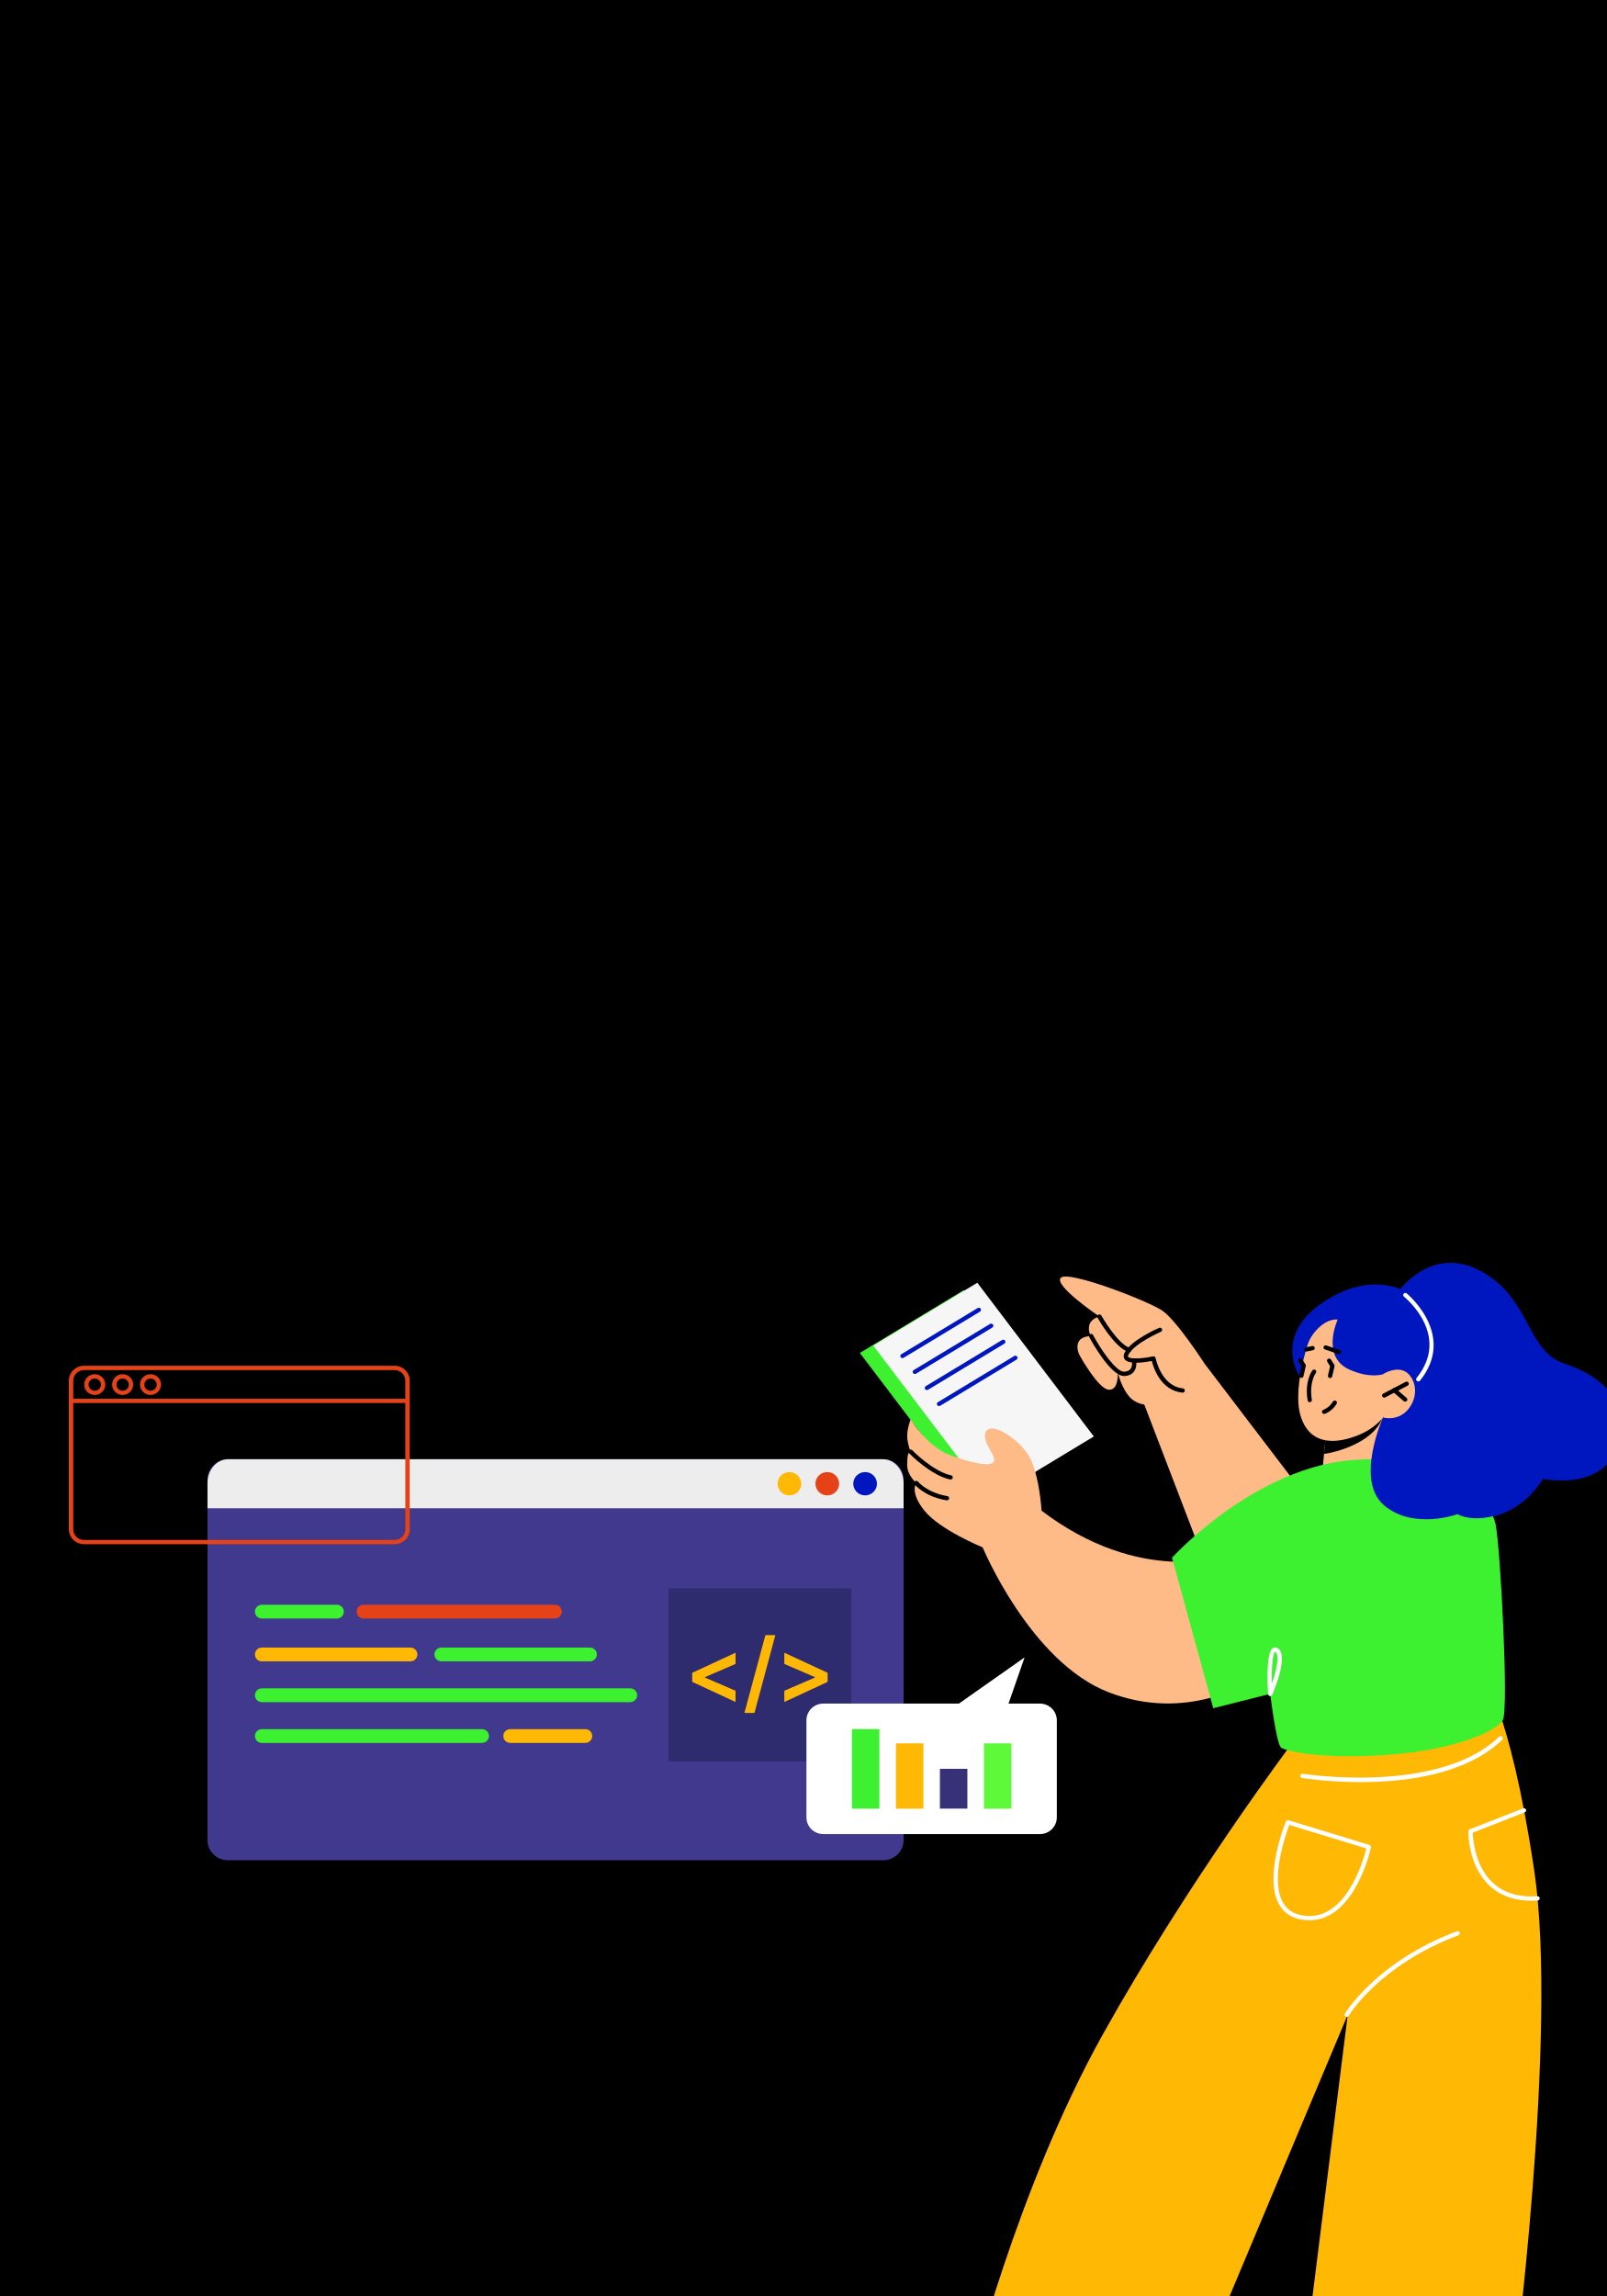
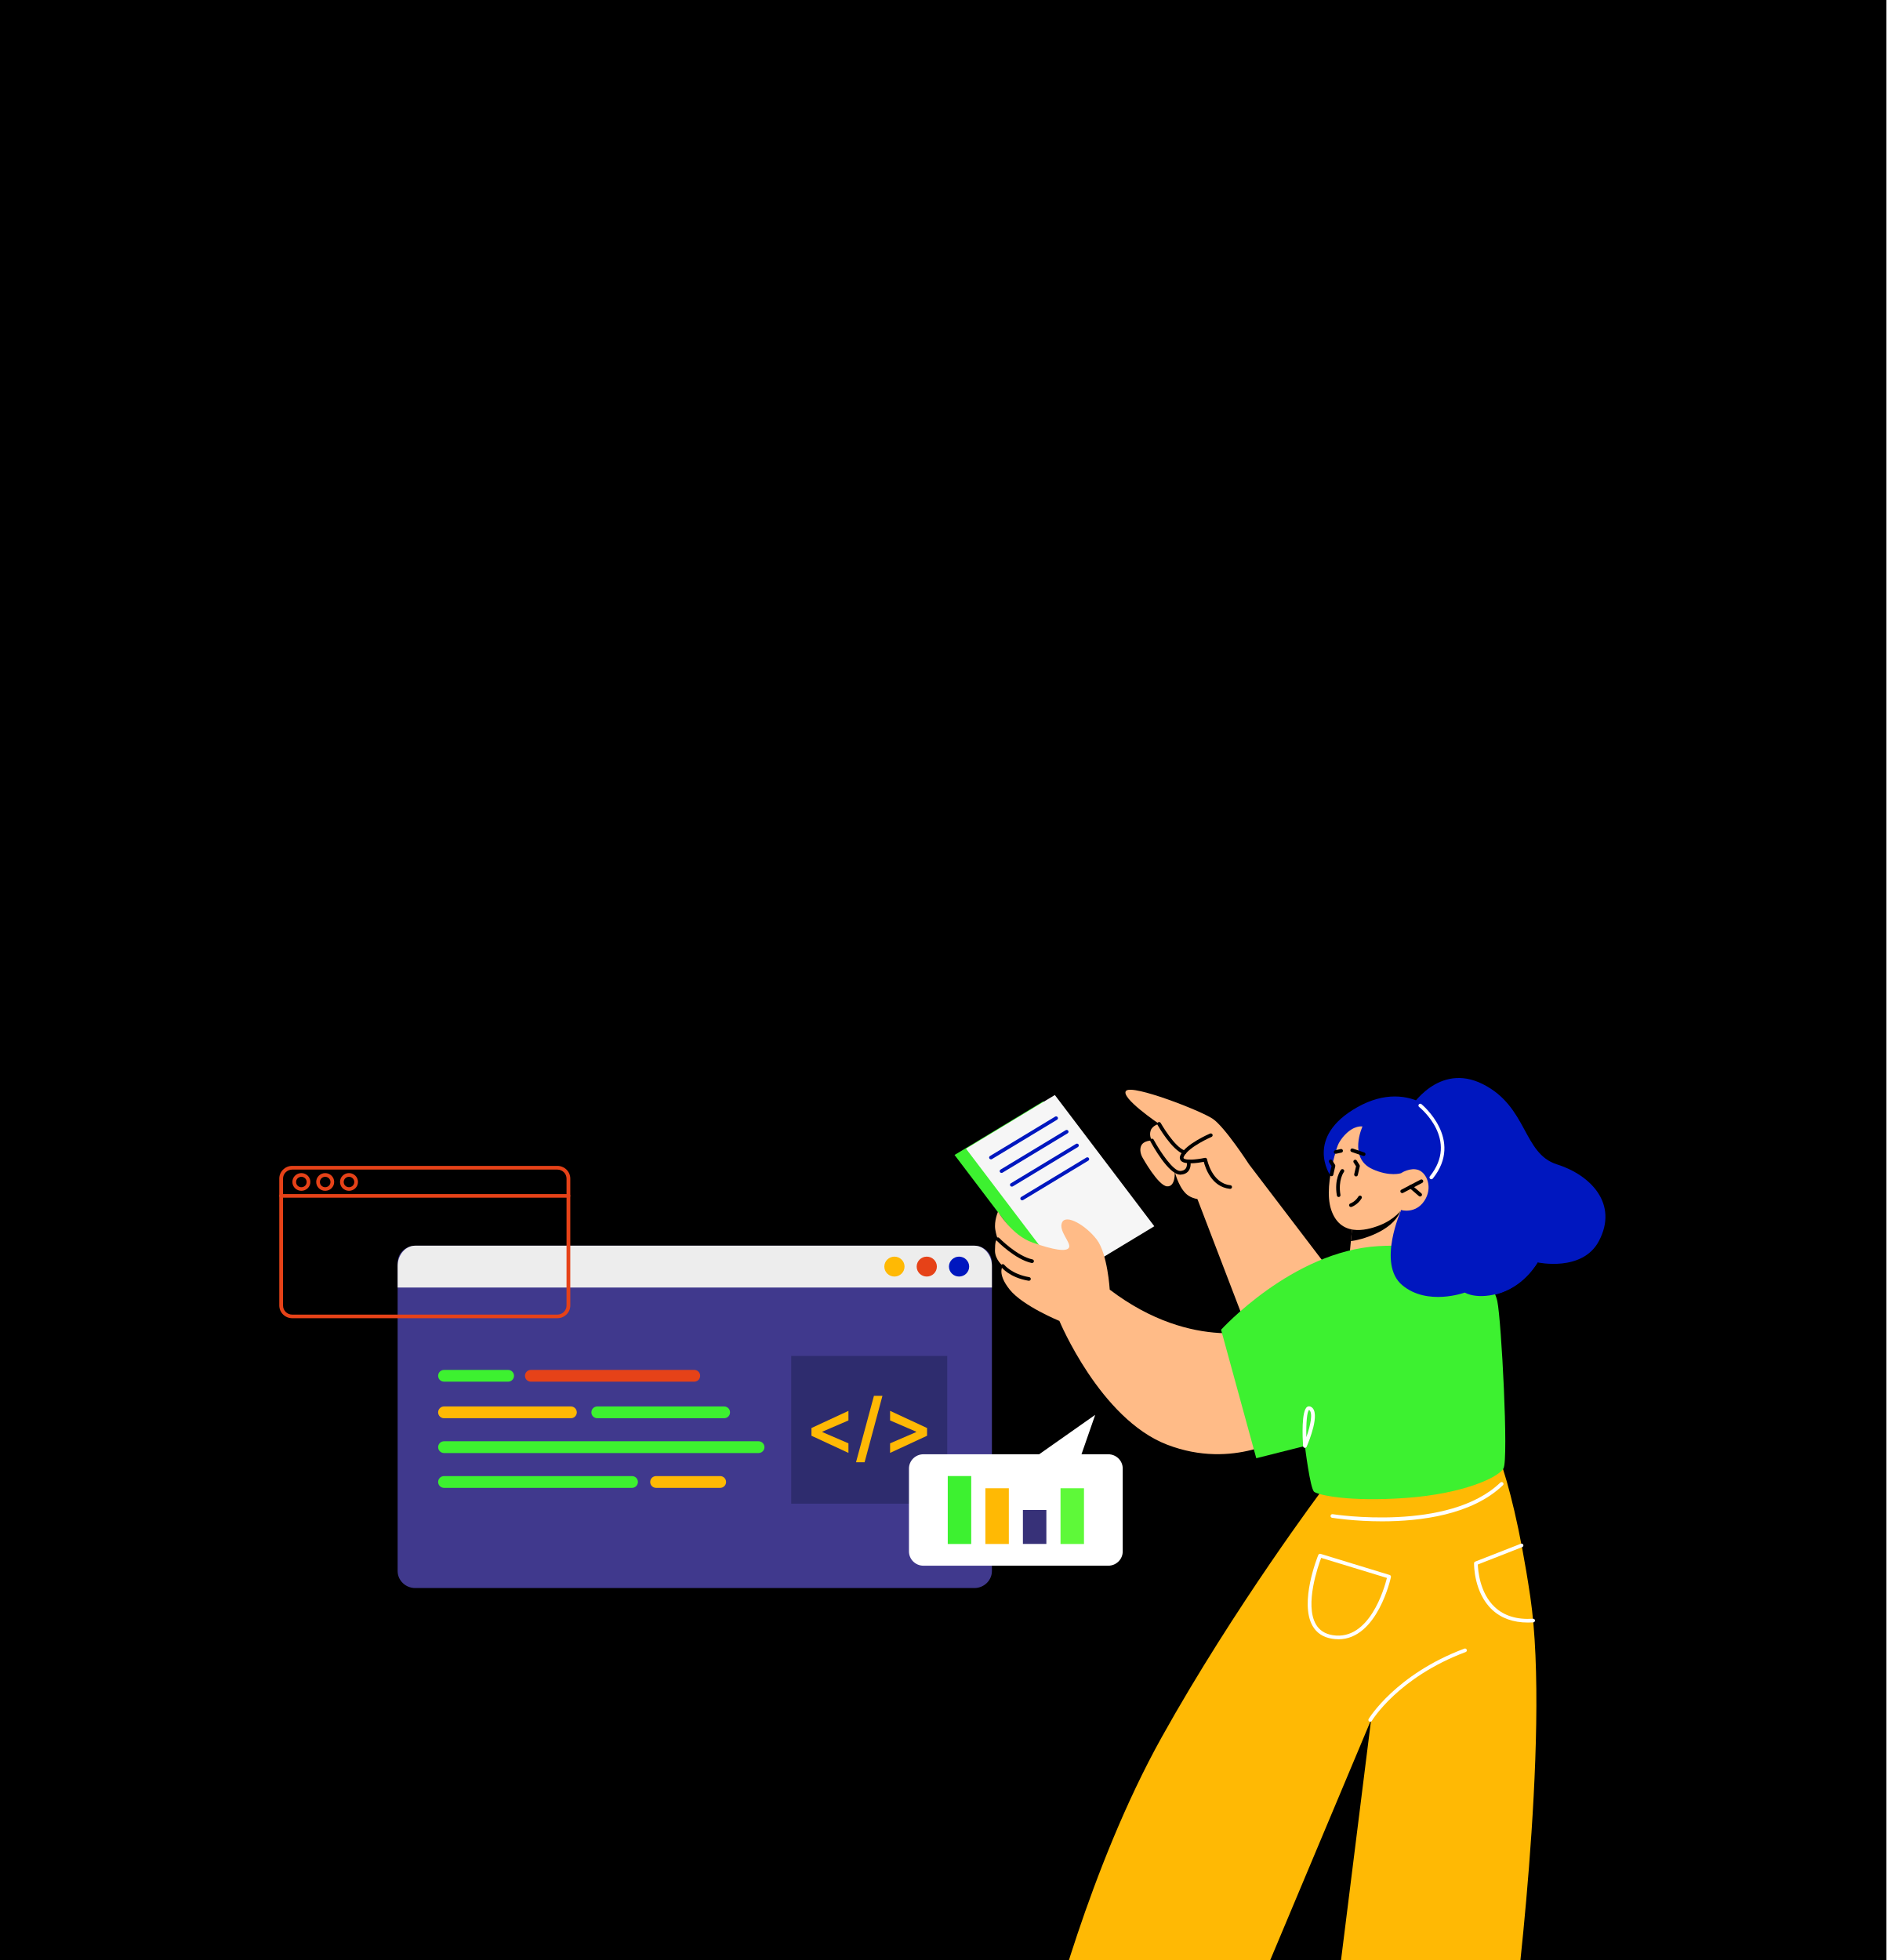
- <svg xmlns="http://www.w3.org/2000/svg" width="280" height="400" viewBox="0 0 280 400" fill="none">
-   <path d="M280 0H0V400H280V0Z" fill="black" />
-   <mask id="mask0_1455_34253" style="mask-type:alpha" maskUnits="userSpaceOnUse" x="0" y="220" width="280" height="180">
-     <path d="M280 220H0V400H280V220Z" fill="black" />
+ <svg xmlns="http://www.w3.org/2000/svg" width="385" height="400" viewBox="0 0 385 400" fill="none">
+   <path d="M385 0H0V400H385V0Z" fill="black" />
+   <mask id="mask0_1455_34253" style="mask-type:alpha" maskUnits="userSpaceOnUse" x="0" y="220" width="385" height="180">
+     <path d="M385 220H0V400H385V220Z" fill="black" />
  </mask>
  <g mask="url(#mask0_1455_34253)">
-     <path d="M36.154 257.694V320.618C36.154 322.528 37.76 324.09 39.739 324.09H153.865C155.834 324.09 157.44 322.528 157.44 320.618V257.694C157.44 255.785 155.834 254.222 153.865 254.222H39.739C37.76 254.222 36.154 255.785 36.154 257.694Z" fill="#40398D" />
-     <path d="M36.154 258.368V262.759H157.44V258.368C157.44 256.081 155.834 254.222 153.865 254.222H39.739C37.76 254.222 36.154 256.081 36.154 258.368Z" fill="#EDEDED" />
-     <path d="M137.545 260.52C136.406 260.52 135.483 259.611 135.483 258.488C135.483 257.366 136.406 256.456 137.545 256.456C138.684 256.456 139.607 257.366 139.607 258.488C139.607 259.611 138.684 260.52 137.545 260.52Z" fill="#FFB904" />
-     <path d="M144.145 260.52C143.006 260.52 142.083 259.611 142.083 258.488C142.083 257.366 143.006 256.456 144.145 256.456C145.284 256.456 146.207 257.366 146.207 258.488C146.207 259.611 145.284 260.52 144.145 260.52Z" fill="#E64218" />
-     <path d="M150.735 260.52C149.596 260.52 148.672 259.611 148.672 258.488C148.672 257.366 149.596 256.456 150.735 256.456C151.874 256.456 152.797 257.366 152.797 258.488C152.797 259.611 151.874 260.52 150.735 260.52Z" fill="#0017BF" />
-     <path d="M45.62 287.033H71.518C72.181 287.033 72.719 287.571 72.719 288.234C72.719 288.897 72.181 289.434 71.518 289.434H45.62C44.957 289.434 44.42 288.897 44.42 288.234C44.42 287.571 44.957 287.033 45.62 287.033Z" fill="#FFB904" />
-     <path d="M76.896 287.033H102.793C103.457 287.033 103.994 287.571 103.994 288.234C103.994 288.897 103.457 289.434 102.793 289.434H76.896C76.233 289.434 75.695 288.897 75.695 288.234C75.695 287.571 76.233 287.033 76.896 287.033Z" fill="#3DF130" />
-     <path d="M45.62 279.573H58.705C59.368 279.573 59.905 280.111 59.905 280.774C59.905 281.437 59.368 281.975 58.705 281.975H45.62C44.957 281.975 44.42 281.437 44.42 280.774C44.42 280.111 44.957 279.573 45.62 279.573Z" fill="#3DF130" />
-     <path d="M88.901 301.244H101.985C102.648 301.244 103.186 301.782 103.186 302.445C103.186 303.108 102.648 303.645 101.985 303.645H88.901C88.237 303.645 87.7 303.108 87.7 302.445C87.7 301.782 88.237 301.244 88.901 301.244Z" fill="#FFB904" />
-     <path d="M63.343 279.573H96.693C97.356 279.573 97.894 280.111 97.894 280.774C97.894 281.437 97.356 281.975 96.693 281.975H63.343C62.679 281.975 62.142 281.437 62.142 280.774C62.142 280.111 62.679 279.573 63.343 279.573Z" fill="#E64218" />
-     <path d="M45.62 294.138H109.819C110.482 294.138 111.02 294.676 111.02 295.339C111.02 296.002 110.482 296.539 109.819 296.539H45.62C44.957 296.539 44.42 296.002 44.42 295.339C44.42 294.676 44.957 294.138 45.62 294.138Z" fill="#3DF130" />
-     <path d="M45.621 301.244H83.993C84.656 301.244 85.193 301.782 85.193 302.445C85.193 303.108 84.656 303.645 83.993 303.645H45.621C44.958 303.645 44.42 303.108 44.42 302.445C44.42 301.782 44.958 301.244 45.621 301.244Z" fill="#3DF130" />
-     <path d="M116.48 276.718H148.322V306.869H116.48V276.718Z" fill="#2E2C6E" />
-     <path d="M120.612 293.01V291.432L128.159 287.932V289.885L122.847 292.174V292.268L128.159 294.557V296.51L120.612 293.01ZM135.097 284.869L131.456 298.416H129.706L133.362 284.869H135.097ZM144.206 293.01L136.659 296.51V294.557L141.972 292.268V292.174L136.659 289.885V287.932L144.206 291.432V293.01Z" fill="#FFB904" />
-     <path d="M242.814 226.128C242.814 226.128 248.534 216.652 257.664 221.267C266.793 225.883 265.799 235.421 272.731 237.616C279.664 239.801 285.343 245.694 281.312 253.291C277.944 259.643 268.814 257.631 268.814 257.631C268.814 257.631 263.135 267.158 253.104 263.901C243.073 260.643 238.493 255.507 239.55 247.317C240.596 239.127 242.824 226.138 242.824 226.138L242.814 226.128Z" fill="#0017BF" />
-     <path d="M226.503 239.894C226.503 239.894 221.084 232.093 232.058 225.935C243.032 219.788 251.032 228.223 251.125 232.746C251.219 237.28 248.597 239.374 248.597 239.374C248.597 239.374 249.623 249.197 240.048 248.513C230.472 247.839 226.503 239.874 226.503 239.874V239.894Z" fill="#0017BF" />
-     <path d="M240.969 246.962L241.166 254.896C241.166 254.896 239.777 257.214 235.073 257.704C231.57 258.072 230.316 257.316 230.316 257.316L230.7 253.283L231.083 249.351L239.539 247.299L240.959 246.952L240.969 246.962Z" fill="#FFBB87" />
-     <path d="M240.937 246.581C240.926 246.795 240.843 247.061 240.719 247.357C239.019 251.36 232.719 253.065 230.698 253.29L231.081 249.359L240.937 246.581Z" fill="black" />
-     <path d="M228.834 231.315C228.834 231.315 224.865 241.363 226.668 246.846C228.471 252.33 233.57 251.258 236.596 250.053C239.622 248.858 240.969 246.948 240.969 246.948C240.969 246.948 243.871 247.796 245.684 245.09C247.498 242.384 246.192 239.412 244.524 238.789C242.855 238.167 240.959 239.402 240.959 239.402L242.368 236.471C242.368 236.471 235.352 222.145 228.834 231.304V231.315Z" fill="#FFBB87" />
-     <path d="M228.202 244.286C228.202 244.286 228.244 244.286 228.265 244.286C228.472 244.255 228.606 244.061 228.575 243.857C228.068 240.824 229.249 239.211 229.27 239.19C229.394 239.027 229.363 238.792 229.197 238.67C229.031 238.547 228.793 238.578 228.669 238.741C228.617 238.813 227.27 240.6 227.84 243.969C227.871 244.153 228.026 244.286 228.213 244.286H228.202Z" fill="black" />
-     <path d="M241.177 243.489C241.24 243.489 241.302 243.479 241.354 243.448L245.271 241.396C245.457 241.304 245.53 241.069 245.426 240.895C245.333 240.711 245.095 240.65 244.918 240.742L241.001 242.795C240.815 242.886 240.742 243.121 240.846 243.295C240.918 243.417 241.043 243.489 241.177 243.489Z" fill="black" />
-     <path d="M244.835 244.181C244.938 244.181 245.042 244.14 245.125 244.058C245.26 243.905 245.249 243.67 245.084 243.538L243.197 241.914C243.042 241.781 242.804 241.791 242.659 241.955C242.524 242.108 242.534 242.343 242.7 242.476L244.586 244.099C244.659 244.161 244.752 244.191 244.835 244.191V244.181Z" fill="black" />
-     <path d="M227.259 236.299C227.259 236.299 227.445 233.848 229.342 231.755C231.362 229.529 233.072 229.896 233.072 229.896C233.072 229.896 230.088 236.33 235.103 238.597C238.668 240.21 240.958 239.424 240.958 239.424L246.067 234.43L235.912 226.302C235.912 226.302 226.647 225.025 227.269 236.309L227.259 236.299Z" fill="#0017BF" />
-     <path d="M230.72 246.326C230.72 246.326 230.803 246.326 230.844 246.306C230.896 246.285 232.108 245.867 232.896 244.559C233 244.386 232.937 244.151 232.761 244.049C232.585 243.947 232.347 244.008 232.243 244.182C231.601 245.254 230.606 245.601 230.595 245.601C230.399 245.673 230.295 245.877 230.357 246.071C230.409 246.224 230.554 246.326 230.709 246.326H230.72Z" fill="black" />
-     <path d="M231.746 240.088C231.922 240.088 232.078 239.975 232.119 239.802L232.523 238.035C232.544 237.943 232.523 237.841 232.471 237.749L231.902 236.85C231.788 236.677 231.549 236.626 231.383 236.738C231.207 236.85 231.155 237.075 231.269 237.249L231.756 238.015L231.383 239.628C231.342 239.832 231.466 240.026 231.663 240.077C231.694 240.077 231.715 240.077 231.746 240.077V240.088Z" fill="black" />
-     <path d="M226.74 240.046C226.916 240.046 227.072 239.934 227.113 239.76L227.517 237.993C227.538 237.902 227.517 237.799 227.466 237.708L226.896 236.809C226.782 236.635 226.554 236.584 226.378 236.697C226.201 236.809 226.15 237.034 226.264 237.207L226.751 237.973L226.378 239.586C226.336 239.791 226.46 239.985 226.657 240.036C226.688 240.036 226.709 240.036 226.74 240.036V240.046Z" fill="black" />
-     <path d="M227.591 235.461C227.591 235.461 227.643 235.461 227.674 235.461L228.783 235.226C228.99 235.185 229.115 234.981 229.073 234.787C229.032 234.583 228.835 234.46 228.628 234.501L227.519 234.736C227.311 234.777 227.187 234.981 227.229 235.175C227.27 235.349 227.425 235.471 227.602 235.471L227.591 235.461Z" fill="black" />
-     <path d="M188.242 251.535L170.128 262.482L149.817 235.707L167.941 224.75L188.242 251.535Z" fill="#3DF130" />
-     <path d="M190.585 250.257L172.471 261.204L152.159 234.429L170.284 223.472L190.585 250.257Z" fill="#F6F6F6" />
-     <path d="M157.247 236.603C157.32 236.603 157.382 236.583 157.444 236.552L170.74 228.516C170.916 228.404 170.978 228.179 170.864 228.005C170.761 227.832 170.522 227.77 170.346 227.883L157.051 235.919C156.874 236.032 156.812 236.256 156.926 236.43C156.999 236.542 157.123 236.603 157.247 236.603Z" fill="#0017BF" />
-     <path d="M159.404 239.372C159.476 239.372 159.538 239.352 159.601 239.321L172.896 231.285C173.072 231.172 173.134 230.948 173.02 230.774C172.917 230.601 172.679 230.539 172.502 230.652L159.207 238.688C159.031 238.8 158.968 239.025 159.082 239.199C159.155 239.311 159.279 239.372 159.404 239.372Z" fill="#0017BF" />
-     <path d="M161.507 242.17C161.58 242.17 161.642 242.149 161.704 242.119L175 234.082C175.176 233.97 175.238 233.745 175.124 233.572C175.02 233.398 174.782 233.337 174.606 233.449L161.31 241.486C161.134 241.598 161.072 241.823 161.186 241.996C161.259 242.109 161.383 242.17 161.507 242.17Z" fill="#0017BF" />
-     <path d="M163.62 244.958C163.692 244.958 163.754 244.938 163.816 244.907L177.112 236.871C177.288 236.758 177.35 236.534 177.236 236.36C177.133 236.187 176.894 236.125 176.718 236.238L163.423 244.274C163.246 244.387 163.184 244.611 163.298 244.785C163.371 244.897 163.495 244.958 163.62 244.958Z" fill="#0017BF" />
-     <path d="M209.922 237.627L229.57 263.412L210.71 274.266L198.502 242.406L209.922 237.627Z" fill="#FFBB87" />
-     <path d="M233.311 235.912C233.466 235.912 233.612 235.82 233.663 235.667C233.736 235.473 233.632 235.258 233.435 235.197L231.104 234.401C230.907 234.339 230.689 234.431 230.627 234.625C230.554 234.819 230.658 235.034 230.855 235.095L233.187 235.891C233.187 235.891 233.27 235.912 233.311 235.912Z" fill="black" />
-     <path d="M181.485 263.197C181.485 263.197 181.06 255.845 178.812 252.934C176.563 250.024 172.615 247.757 171.775 249.442C170.936 251.127 173.61 253.567 173.185 254.568C172.76 255.569 169.951 255.069 165.723 253.578C161.495 252.097 158.687 247.277 158.687 247.277C158.687 247.277 157.848 249.187 158.127 250.923C158.407 252.659 158.967 253.578 158.967 253.578C158.967 253.578 158.065 251.576 158.065 255.232C158.065 257.07 159.672 258.357 159.672 258.357C159.672 258.357 158.407 259.868 161.081 263.197C163.754 266.526 171.216 269.579 171.216 269.579C171.216 269.579 179.516 289.553 193.175 294.822C206.833 300.091 217.527 293.015 217.527 293.015L213.31 271.101C213.31 271.101 198.667 276.237 181.496 263.197H181.485Z" fill="#FFBB87" />
-     <path d="M165.632 257.757C165.808 257.757 165.963 257.634 166.005 257.46C166.046 257.256 165.922 257.062 165.715 257.021C162.595 256.378 158.958 252.681 158.927 252.641C158.782 252.498 158.543 252.487 158.388 252.63C158.233 252.773 158.233 253.008 158.388 253.161C158.543 253.325 162.222 257.062 165.569 257.757C165.601 257.757 165.621 257.757 165.652 257.757H165.632Z" fill="black" />
-     <path d="M164.999 261.379C165.176 261.379 165.341 261.246 165.373 261.072C165.404 260.868 165.269 260.674 165.062 260.644C161.517 260.051 159.984 258.152 159.963 258.131C159.839 257.968 159.6 257.937 159.435 258.07C159.269 258.193 159.238 258.428 159.362 258.591C159.435 258.683 161.082 260.746 164.927 261.379C164.948 261.379 164.968 261.379 164.989 261.379H164.999Z" fill="black" />
-     <path d="M225.136 303.696C225.136 303.696 206.991 327.796 192.079 354.56C177.167 381.325 168.887 414.799 168.887 414.799L207.064 417.127L234.826 350.997L226.66 416.249L263.583 414.972C263.583 414.972 271.572 354.397 267.313 325.825C263.054 297.253 258.059 291.238 258.059 291.238L225.147 303.696H225.136Z" fill="#FFB904" />
-     <path d="M247.115 240.671C247.229 240.671 247.332 240.62 247.415 240.528C253.851 232.543 245.187 225.405 245.104 225.334C244.939 225.201 244.7 225.232 244.576 225.385C244.441 225.548 244.472 225.783 244.628 225.905C244.97 226.181 252.804 232.645 246.825 240.059C246.7 240.222 246.721 240.457 246.887 240.58C246.959 240.631 247.042 240.661 247.125 240.661L247.115 240.671Z" fill="white" />
-     <path d="M204.213 271.376C204.213 271.376 218.742 255.354 236.286 254.312C253.83 253.27 259.737 261.593 260.587 265.545C261.426 269.497 262.908 297.793 261.851 299.672C260.794 301.541 253.592 304.87 241.892 305.707C230.182 306.544 224.058 305.084 223.219 304.461C222.379 303.838 221.322 295.097 221.322 295.097L211.394 297.599L204.213 271.386V271.376Z" fill="#3DF130" />
-     <path d="M240.968 246.962C240.968 246.962 236.025 257.919 241.165 262.259C246.305 266.599 253.953 263.79 253.953 263.79C253.953 263.79 256.533 265.414 261.466 263.77C266.399 262.126 268.813 257.623 268.813 257.623L240.968 246.962Z" fill="#0017BF" />
-     <path d="M209.922 237.629C209.922 237.629 204.989 230 202.512 228.326C200.036 226.651 186.212 221.29 184.844 222.597C183.476 223.904 191.559 229.367 191.559 229.367C191.559 229.367 190.17 229.663 189.828 230.766C189.486 231.869 190.098 232.768 190.098 232.768C190.098 232.768 188.377 232.707 187.89 233.86C187.403 235.014 188.201 236.281 188.201 236.281C188.201 236.281 191.372 241.999 193.186 242.111C194.989 242.234 194.751 239.068 194.751 239.068C194.751 239.068 195.404 241.948 196.979 243.541C198.554 245.124 201.787 245.297 205.124 243.561C208.461 241.825 209.922 237.618 209.922 237.618V237.629Z" fill="#FFBB87" />
-     <path d="M206.066 242.621C206.253 242.621 206.419 242.479 206.439 242.285C206.46 242.08 206.315 241.896 206.097 241.876C202.294 241.478 201.362 236.648 201.351 236.597C201.331 236.495 201.279 236.413 201.185 236.352C201.103 236.301 200.989 236.28 200.895 236.301C199.092 236.689 196.926 236.832 196.574 236.382C196.501 236.29 196.574 236.117 196.636 235.984C197.631 234.034 202.222 232.042 202.263 232.022C202.45 231.94 202.543 231.715 202.46 231.532C202.377 231.348 202.149 231.256 201.963 231.338C201.766 231.419 197.071 233.451 195.963 235.647C195.662 236.229 195.807 236.617 195.983 236.842C196.709 237.761 199.424 237.352 200.688 237.107C200.999 238.353 202.263 242.233 206.015 242.621C206.025 242.621 206.046 242.621 206.056 242.621H206.066Z" fill="black" />
-     <path d="M196.74 235.555C196.896 235.555 197.051 235.453 197.103 235.3C197.165 235.106 197.062 234.891 196.865 234.83C194.689 234.125 191.922 229.234 191.891 229.183C191.787 228.999 191.559 228.938 191.372 229.04C191.186 229.142 191.124 229.367 191.227 229.551C191.352 229.765 194.17 234.748 196.626 235.545C196.668 235.555 196.709 235.565 196.74 235.565V235.555Z" fill="black" />
-     <path d="M195.839 239.731C195.839 239.731 195.88 239.731 195.911 239.731C196.647 239.69 197.206 239.435 197.569 238.965C198.201 238.138 197.953 236.984 197.942 236.933C197.901 236.729 197.694 236.606 197.497 236.647C197.289 236.688 197.165 236.892 197.206 237.086C197.206 237.086 197.393 237.965 196.968 238.506C196.75 238.792 196.377 238.945 195.88 238.976C194.481 239.037 191.797 235.095 190.45 232.583C190.357 232.399 190.129 232.328 189.942 232.43C189.756 232.522 189.683 232.746 189.787 232.93C190.16 233.635 193.507 239.721 195.859 239.721L195.839 239.731Z" fill="black" />
-     <path d="M221.321 295.477C221.467 295.477 221.612 295.385 221.674 295.252C222.161 294.119 224.513 288.39 222.658 287.165C222.275 286.91 221.964 287.012 221.809 287.104C220.575 287.808 220.834 293.425 220.948 295.13C220.959 295.303 221.093 295.446 221.259 295.477C221.28 295.477 221.301 295.477 221.321 295.477ZM222.182 287.747C223.011 288.298 222.451 290.943 221.612 293.302C221.539 290.381 221.767 287.951 222.182 287.747Z" fill="white" />
-     <path d="M237.063 310.476C244.897 310.476 255.416 309.179 261.737 303.103C261.882 302.96 261.892 302.726 261.737 302.572C261.592 302.429 261.353 302.419 261.198 302.572C250.659 312.692 227.218 309.057 226.99 309.016C226.783 308.985 226.586 309.118 226.555 309.322C226.524 309.526 226.659 309.72 226.866 309.751C227.27 309.812 231.488 310.476 237.053 310.476H237.063Z" fill="white" />
-     <path d="M234.647 351.375C234.771 351.375 234.906 351.304 234.978 351.191C235.03 351.1 240.346 342.318 254.129 337.151C254.326 337.079 254.419 336.865 254.347 336.671C254.274 336.477 254.056 336.374 253.86 336.456C239.807 341.725 234.377 350.732 234.326 350.814C234.222 350.987 234.284 351.222 234.46 351.324C234.522 351.355 234.585 351.375 234.647 351.375Z" fill="white" />
-     <path d="M266.856 331.131C267.209 331.131 267.561 331.121 267.924 331.1C268.131 331.09 268.286 330.906 268.276 330.702C268.266 330.498 268.1 330.355 267.872 330.355C264.607 330.569 261.986 329.773 260.068 327.975C256.98 325.086 256.649 320.398 256.607 319.285L265.675 315.732C265.872 315.66 265.965 315.436 265.882 315.252C265.799 315.068 265.582 314.966 265.395 315.048L256.079 318.693C255.934 318.744 255.84 318.887 255.84 319.03C255.84 319.275 255.778 325.004 259.53 328.517C261.385 330.253 263.841 331.131 266.835 331.131H266.856Z" fill="white" />
-     <path d="M228.151 334.546C236.13 334.546 238.856 321.986 238.876 321.853C238.918 321.669 238.804 321.475 238.617 321.424L224.524 317.115C224.337 317.064 224.13 317.156 224.057 317.329C223.892 317.727 220.151 327.051 222.886 331.819C223.715 333.27 225.052 334.148 226.866 334.434C227.301 334.505 227.726 334.536 228.14 334.536L228.151 334.546ZM238.058 322.037C237.55 324.079 234.493 334.914 226.99 333.709C225.415 333.453 224.254 332.708 223.55 331.462C221.259 327.469 224.006 319.617 224.638 317.932L238.058 322.027V322.037Z" fill="white" />
-     <path d="M143.464 319.531H181.185C182.812 319.531 184.138 318.224 184.138 316.621V299.7C184.138 298.097 182.812 296.79 181.185 296.79H143.464C141.837 296.79 140.511 298.097 140.511 299.7V316.621C140.511 318.224 141.837 319.531 143.464 319.531Z" fill="white" />
-     <path d="M164.719 298.454L178.522 288.743L175.144 298.454H164.719Z" fill="white" />
-     <path d="M153.216 315.1H148.429V301.233H153.216V315.1Z" fill="#3DF130" />
-     <path d="M160.895 315.1H156.107V303.725H160.895V315.1Z" fill="#FFB904" />
-     <path d="M176.232 315.1H171.444V303.725H176.232V315.1Z" fill="#5EF939" />
-     <path d="M168.553 315.089H163.766V308.155H168.553V315.089Z" fill="#373178" />
-     <path d="M14.632 269.021H68.757C70.208 269.021 71.39 267.857 71.39 266.427V240.531C71.39 239.101 70.208 237.937 68.757 237.937H14.632C13.181 237.937 12 239.101 12 240.531V266.427C12 267.857 13.181 269.021 14.632 269.021ZM68.757 238.693C69.794 238.693 70.623 239.52 70.623 240.541V266.438C70.623 267.459 69.783 268.286 68.757 268.286H14.632C13.596 268.286 12.767 267.459 12.767 266.438V240.541C12.767 239.52 13.606 238.693 14.632 238.693H68.757Z" fill="#E64218" />
-     <path d="M12.383 244.422H71.006C71.213 244.422 71.39 244.258 71.39 244.054C71.39 243.85 71.224 243.687 71.006 243.687H12.383C12.176 243.687 12 243.85 12 244.054C12 244.258 12.166 244.422 12.383 244.422Z" fill="#E64218" />
-     <path d="M16.509 243.023C17.514 243.023 18.343 242.216 18.343 241.215C18.343 240.215 17.524 239.408 16.509 239.408C15.493 239.408 14.674 240.215 14.674 241.215C14.674 242.216 15.493 243.023 16.509 243.023ZM16.509 240.164C17.099 240.164 17.586 240.633 17.586 241.226C17.586 241.818 17.11 242.288 16.509 242.288C15.908 242.288 15.431 241.818 15.431 241.226C15.431 240.633 15.908 240.164 16.509 240.164Z" fill="#E64218" />
-     <path d="M21.369 243.023C22.374 243.023 23.203 242.216 23.203 241.215C23.203 240.215 22.384 239.408 21.369 239.408C20.353 239.408 19.535 240.215 19.535 241.215C19.535 242.216 20.353 243.023 21.369 243.023ZM21.369 240.164C21.96 240.164 22.447 240.633 22.447 241.226C22.447 241.818 21.97 242.288 21.369 242.288C20.768 242.288 20.291 241.818 20.291 241.226C20.291 240.633 20.768 240.164 21.369 240.164Z" fill="#E64218" />
-     <path d="M26.228 243.023C27.233 243.023 28.062 242.216 28.062 241.215C28.062 240.215 27.244 239.408 26.228 239.408C25.213 239.408 24.394 240.215 24.394 241.215C24.394 242.216 25.213 243.023 26.228 243.023ZM26.228 240.164C26.819 240.164 27.306 240.633 27.306 241.226C27.306 241.818 26.829 242.288 26.228 242.288C25.627 242.288 25.151 241.818 25.151 241.226C25.151 240.633 25.627 240.164 26.228 240.164Z" fill="#E64218" />
+     <path d="M81.153 257.694V320.618C81.153 322.528 82.76 324.09 84.739 324.09H198.865C200.834 324.09 202.44 322.528 202.44 320.618V257.694C202.44 255.785 200.834 254.222 198.865 254.222H84.739C82.76 254.222 81.153 255.785 81.153 257.694Z" fill="#40398D" />
+     <path d="M81.153 258.368V262.759H202.44V258.368C202.44 256.081 200.834 254.222 198.865 254.222H84.739C82.76 254.222 81.153 256.081 81.153 258.368Z" fill="#EDEDED" />
+     <path d="M182.545 260.52C181.406 260.52 180.483 259.611 180.483 258.488C180.483 257.366 181.406 256.456 182.545 256.456C183.684 256.456 184.607 257.366 184.607 258.488C184.607 259.611 183.684 260.52 182.545 260.52Z" fill="#FFB904" />
+     <path d="M189.145 260.52C188.006 260.52 187.083 259.611 187.083 258.488C187.083 257.366 188.006 256.456 189.145 256.456C190.284 256.456 191.207 257.366 191.207 258.488C191.207 259.611 190.284 260.52 189.145 260.52Z" fill="#E64218" />
+     <path d="M195.735 260.52C194.596 260.52 193.672 259.611 193.672 258.488C193.672 257.366 194.596 256.456 195.735 256.456C196.874 256.456 197.797 257.366 197.797 258.488C197.797 259.611 196.874 260.52 195.735 260.52Z" fill="#0017BF" />
+     <path d="M90.62 287.033H116.518C117.181 287.033 117.719 287.571 117.719 288.234C117.719 288.897 117.181 289.434 116.518 289.434H90.62C89.957 289.434 89.42 288.897 89.42 288.234C89.42 287.571 89.957 287.033 90.62 287.033Z" fill="#FFB904" />
+     <path d="M121.896 287.033H147.793C148.457 287.033 148.994 287.571 148.994 288.234C148.994 288.897 148.457 289.434 147.793 289.434H121.896C121.232 289.434 120.695 288.897 120.695 288.234C120.695 287.571 121.233 287.033 121.896 287.033Z" fill="#3DF130" />
+     <path d="M90.62 279.573H103.705C104.368 279.573 104.905 280.111 104.905 280.774C104.905 281.437 104.368 281.975 103.705 281.975H90.62C89.957 281.975 89.42 281.437 89.42 280.774C89.42 280.111 89.957 279.573 90.62 279.573Z" fill="#3DF130" />
+     <path d="M133.901 301.244H146.985C147.648 301.244 148.186 301.782 148.186 302.445C148.186 303.108 147.648 303.645 146.985 303.645H133.901C133.237 303.645 132.7 303.108 132.7 302.445C132.7 301.782 133.237 301.244 133.901 301.244Z" fill="#FFB904" />
+     <path d="M108.342 279.573H141.693C142.356 279.573 142.894 280.111 142.894 280.774C142.894 281.437 142.356 281.975 141.693 281.975H108.342C107.679 281.975 107.142 281.437 107.142 280.774C107.142 280.111 107.679 279.573 108.342 279.573Z" fill="#E64218" />
+     <path d="M90.621 294.138H154.819C155.482 294.138 156.02 294.676 156.02 295.339C156.02 296.002 155.482 296.539 154.819 296.539H90.621C89.957 296.539 89.42 296.002 89.42 295.339C89.42 294.676 89.957 294.138 90.621 294.138Z" fill="#3DF130" />
+     <path d="M90.621 301.244H128.993C129.656 301.244 130.193 301.782 130.193 302.445C130.193 303.108 129.656 303.645 128.993 303.645H90.621C89.958 303.645 89.42 303.108 89.42 302.445C89.42 301.782 89.958 301.244 90.621 301.244Z" fill="#3DF130" />
+     <path d="M161.48 276.718H193.322V306.869H161.48V276.718Z" fill="#2E2C6E" />
+     <path d="M165.612 293.01V291.432L173.159 287.932V289.885L167.847 292.174V292.268L173.159 294.557V296.51L165.612 293.01ZM180.097 284.869L176.456 298.416H174.706L178.362 284.869H180.097ZM189.206 293.01L181.659 296.51V294.557L186.972 292.268V292.174L181.659 289.885V287.932L189.206 291.432V293.01Z" fill="#FFB904" />
+     <path d="M287.814 226.128C287.814 226.128 293.534 216.652 302.664 221.267C311.793 225.883 310.799 235.421 317.731 237.616C324.664 239.801 330.343 245.694 326.312 253.291C322.944 259.643 313.814 257.631 313.814 257.631C313.814 257.631 308.135 267.158 298.104 263.901C288.073 260.643 283.493 255.507 284.55 247.317C285.596 239.127 287.824 226.138 287.824 226.138L287.814 226.128Z" fill="#0017BF" />
+     <path d="M271.503 239.894C271.503 239.894 266.084 232.093 277.058 225.935C288.032 219.788 296.032 228.223 296.125 232.746C296.219 237.28 293.597 239.374 293.597 239.374C293.597 239.374 294.623 249.197 285.048 248.513C275.472 247.839 271.503 239.874 271.503 239.874V239.894Z" fill="#0017BF" />
+     <path d="M285.969 246.962L286.166 254.896C286.166 254.896 284.777 257.214 280.073 257.704C276.57 258.072 275.316 257.316 275.316 257.316L275.7 253.283L276.083 249.351L284.539 247.299L285.959 246.952L285.969 246.962Z" fill="#FFBB87" />
+     <path d="M285.937 246.581C285.926 246.795 285.843 247.061 285.719 247.357C284.019 251.36 277.719 253.065 275.698 253.29L276.081 249.359L285.937 246.581Z" fill="black" />
+     <path d="M273.834 231.315C273.834 231.315 269.865 241.363 271.668 246.846C273.471 252.33 278.57 251.258 281.596 250.053C284.622 248.858 285.969 246.948 285.969 246.948C285.969 246.948 288.871 247.796 290.684 245.09C292.498 242.384 291.192 239.412 289.524 238.789C287.855 238.167 285.959 239.402 285.959 239.402L287.368 236.471C287.368 236.471 280.352 222.145 273.834 231.304V231.315Z" fill="#FFBB87" />
+     <path d="M273.202 244.286C273.202 244.286 273.244 244.286 273.265 244.286C273.472 244.255 273.606 244.061 273.575 243.857C273.068 240.824 274.249 239.211 274.27 239.19C274.394 239.027 274.363 238.792 274.197 238.67C274.031 238.547 273.793 238.578 273.669 238.741C273.617 238.813 272.27 240.6 272.84 243.969C272.871 244.153 273.026 244.286 273.213 244.286H273.202Z" fill="black" />
+     <path d="M286.177 243.489C286.24 243.489 286.302 243.479 286.354 243.448L290.271 241.396C290.457 241.304 290.53 241.069 290.426 240.895C290.333 240.711 290.095 240.65 289.918 240.742L286.001 242.795C285.815 242.886 285.742 243.121 285.846 243.295C285.918 243.417 286.043 243.489 286.177 243.489Z" fill="black" />
+     <path d="M289.835 244.181C289.938 244.181 290.042 244.14 290.125 244.058C290.26 243.905 290.249 243.67 290.084 243.538L288.197 241.914C288.042 241.781 287.804 241.791 287.659 241.955C287.524 242.108 287.534 242.343 287.7 242.476L289.586 244.099C289.659 244.161 289.752 244.191 289.835 244.191V244.181Z" fill="black" />
+     <path d="M272.259 236.299C272.259 236.299 272.445 233.848 274.342 231.755C276.362 229.529 278.072 229.896 278.072 229.896C278.072 229.896 275.088 236.33 280.103 238.597C283.668 240.21 285.958 239.424 285.958 239.424L291.067 234.43L280.912 226.302C280.912 226.302 271.647 225.025 272.269 236.309L272.259 236.299Z" fill="#0017BF" />
+     <path d="M275.72 246.326C275.72 246.326 275.803 246.326 275.844 246.306C275.896 246.285 277.108 245.867 277.896 244.559C278 244.386 277.937 244.151 277.761 244.049C277.585 243.947 277.347 244.008 277.243 244.182C276.601 245.254 275.606 245.601 275.595 245.601C275.399 245.673 275.295 245.877 275.357 246.071C275.409 246.224 275.554 246.326 275.709 246.326H275.72Z" fill="black" />
+     <path d="M276.746 240.088C276.922 240.088 277.078 239.975 277.119 239.802L277.523 238.035C277.544 237.943 277.523 237.841 277.471 237.749L276.902 236.85C276.788 236.677 276.549 236.626 276.383 236.738C276.207 236.85 276.155 237.075 276.269 237.249L276.756 238.015L276.383 239.628C276.342 239.832 276.466 240.026 276.663 240.077C276.694 240.077 276.715 240.077 276.746 240.077V240.088Z" fill="black" />
+     <path d="M271.74 240.046C271.916 240.046 272.072 239.934 272.113 239.76L272.517 237.993C272.538 237.902 272.517 237.799 272.466 237.708L271.896 236.809C271.782 236.635 271.554 236.584 271.378 236.697C271.201 236.809 271.15 237.034 271.264 237.207L271.751 237.973L271.378 239.586C271.336 239.791 271.46 239.985 271.657 240.036C271.688 240.036 271.709 240.036 271.74 240.036V240.046Z" fill="black" />
+     <path d="M272.591 235.461C272.591 235.461 272.643 235.461 272.674 235.461L273.783 235.226C273.99 235.185 274.115 234.981 274.073 234.787C274.032 234.583 273.835 234.46 273.628 234.501L272.519 234.736C272.311 234.777 272.187 234.981 272.229 235.175C272.27 235.349 272.425 235.471 272.602 235.471L272.591 235.461Z" fill="black" />
+     <path d="M233.242 251.535L215.128 262.482L194.817 235.707L212.941 224.75L233.242 251.535Z" fill="#3DF130" />
+     <path d="M235.585 250.257L217.471 261.204L197.159 234.429L215.284 223.472L235.585 250.257Z" fill="#F6F6F6" />
+     <path d="M202.247 236.603C202.32 236.603 202.382 236.583 202.444 236.552L215.74 228.516C215.916 228.404 215.978 228.179 215.864 228.005C215.761 227.832 215.522 227.77 215.346 227.883L202.051 235.919C201.874 236.032 201.812 236.256 201.926 236.43C201.999 236.542 202.123 236.603 202.247 236.603Z" fill="#0017BF" />
+     <path d="M204.404 239.372C204.476 239.372 204.538 239.352 204.601 239.321L217.896 231.285C218.072 231.172 218.134 230.948 218.02 230.774C217.917 230.601 217.679 230.539 217.502 230.652L204.207 238.688C204.031 238.8 203.968 239.025 204.082 239.199C204.155 239.311 204.279 239.372 204.404 239.372Z" fill="#0017BF" />
+     <path d="M206.507 242.17C206.58 242.17 206.642 242.149 206.704 242.119L220 234.082C220.176 233.97 220.238 233.745 220.124 233.572C220.02 233.398 219.782 233.337 219.606 233.449L206.31 241.486C206.134 241.598 206.072 241.823 206.186 241.996C206.259 242.109 206.383 242.17 206.507 242.17Z" fill="#0017BF" />
+     <path d="M208.62 244.958C208.692 244.958 208.754 244.938 208.816 244.907L222.112 236.871C222.288 236.758 222.35 236.534 222.236 236.36C222.133 236.187 221.894 236.125 221.718 236.238L208.423 244.274C208.246 244.387 208.184 244.611 208.298 244.785C208.371 244.897 208.495 244.958 208.62 244.958Z" fill="#0017BF" />
+     <path d="M254.922 237.627L274.57 263.412L255.71 274.266L243.502 242.406L254.922 237.627Z" fill="#FFBB87" />
+     <path d="M278.311 235.912C278.466 235.912 278.612 235.82 278.663 235.667C278.736 235.473 278.632 235.258 278.435 235.197L276.104 234.401C275.907 234.339 275.689 234.431 275.627 234.625C275.554 234.819 275.658 235.034 275.855 235.095L278.187 235.891C278.187 235.891 278.27 235.912 278.311 235.912Z" fill="black" />
+     <path d="M226.485 263.197C226.485 263.197 226.06 255.845 223.812 252.934C221.563 250.024 217.615 247.757 216.775 249.442C215.936 251.127 218.61 253.567 218.185 254.568C217.76 255.569 214.951 255.069 210.723 253.578C206.495 252.097 203.687 247.277 203.687 247.277C203.687 247.277 202.848 249.187 203.127 250.923C203.407 252.659 203.967 253.578 203.967 253.578C203.967 253.578 203.065 251.576 203.065 255.232C203.065 257.07 204.672 258.357 204.672 258.357C204.672 258.357 203.407 259.868 206.081 263.197C208.754 266.526 216.216 269.579 216.216 269.579C216.216 269.579 224.516 289.553 238.175 294.822C251.833 300.091 262.527 293.015 262.527 293.015L258.31 271.101C258.31 271.101 243.667 276.237 226.496 263.197H226.485Z" fill="#FFBB87" />
+     <path d="M210.632 257.757C210.808 257.757 210.963 257.634 211.005 257.46C211.046 257.256 210.922 257.062 210.715 257.021C207.595 256.378 203.958 252.681 203.927 252.641C203.782 252.498 203.543 252.487 203.388 252.63C203.233 252.773 203.233 253.008 203.388 253.161C203.543 253.325 207.222 257.062 210.569 257.757C210.601 257.757 210.621 257.757 210.652 257.757H210.632Z" fill="black" />
+     <path d="M209.999 261.379C210.176 261.379 210.341 261.246 210.373 261.072C210.404 260.868 210.269 260.674 210.062 260.644C206.517 260.051 204.984 258.152 204.963 258.131C204.839 257.968 204.6 257.937 204.435 258.07C204.269 258.193 204.238 258.428 204.362 258.591C204.435 258.683 206.082 260.746 209.927 261.379C209.948 261.379 209.968 261.379 209.989 261.379H209.999Z" fill="black" />
+     <path d="M270.136 303.696C270.136 303.696 251.991 327.796 237.079 354.56C222.167 381.325 213.887 414.799 213.887 414.799L252.064 417.127L279.826 350.997L271.66 416.249L308.583 414.972C308.583 414.972 316.572 354.397 312.313 325.825C308.054 297.253 303.059 291.238 303.059 291.238L270.147 303.696H270.136Z" fill="#FFB904" />
+     <path d="M292.115 240.671C292.229 240.671 292.332 240.62 292.415 240.528C298.851 232.543 290.187 225.405 290.104 225.334C289.939 225.201 289.7 225.232 289.576 225.385C289.441 225.548 289.472 225.783 289.628 225.905C289.97 226.181 297.804 232.645 291.825 240.059C291.7 240.222 291.721 240.457 291.887 240.58C291.959 240.631 292.042 240.661 292.125 240.661L292.115 240.671Z" fill="white" />
+     <path d="M249.213 271.376C249.213 271.376 263.742 255.354 281.286 254.312C298.83 253.27 304.737 261.593 305.587 265.545C306.426 269.497 307.908 297.793 306.851 299.672C305.794 301.541 298.592 304.87 286.892 305.707C275.182 306.544 269.058 305.084 268.219 304.461C267.379 303.838 266.322 295.097 266.322 295.097L256.394 297.599L249.213 271.386V271.376Z" fill="#3DF130" />
+     <path d="M285.968 246.962C285.968 246.962 281.025 257.919 286.165 262.259C291.305 266.599 298.953 263.79 298.953 263.79C298.953 263.79 301.533 265.414 306.466 263.77C311.399 262.126 313.813 257.623 313.813 257.623L285.968 246.962Z" fill="#0017BF" />
+     <path d="M254.922 237.629C254.922 237.629 249.989 230 247.512 228.326C245.036 226.651 231.212 221.29 229.844 222.597C228.476 223.904 236.559 229.367 236.559 229.367C236.559 229.367 235.17 229.663 234.828 230.766C234.486 231.869 235.098 232.768 235.098 232.768C235.098 232.768 233.377 232.707 232.89 233.86C232.403 235.014 233.201 236.281 233.201 236.281C233.201 236.281 236.372 241.999 238.186 242.111C239.989 242.234 239.751 239.068 239.751 239.068C239.751 239.068 240.404 241.948 241.979 243.541C243.554 245.124 246.787 245.297 250.124 243.561C253.461 241.825 254.922 237.618 254.922 237.618V237.629Z" fill="#FFBB87" />
+     <path d="M251.066 242.621C251.253 242.621 251.419 242.479 251.439 242.285C251.46 242.08 251.315 241.896 251.097 241.876C247.294 241.478 246.362 236.648 246.351 236.597C246.331 236.495 246.279 236.413 246.185 236.352C246.103 236.301 245.989 236.28 245.895 236.301C244.092 236.689 241.926 236.832 241.574 236.382C241.501 236.29 241.574 236.117 241.636 235.984C242.631 234.034 247.222 232.042 247.263 232.022C247.45 231.94 247.543 231.715 247.46 231.532C247.377 231.348 247.149 231.256 246.963 231.338C246.766 231.419 242.071 233.451 240.963 235.647C240.662 236.229 240.807 236.617 240.983 236.842C241.709 237.761 244.424 237.352 245.688 237.107C245.999 238.353 247.263 242.233 251.015 242.621C251.025 242.621 251.046 242.621 251.056 242.621H251.066Z" fill="black" />
+     <path d="M241.74 235.555C241.896 235.555 242.051 235.453 242.103 235.3C242.165 235.106 242.062 234.891 241.865 234.83C239.689 234.125 236.922 229.234 236.891 229.183C236.787 228.999 236.559 228.938 236.372 229.04C236.186 229.142 236.124 229.367 236.227 229.551C236.352 229.765 239.17 234.748 241.626 235.545C241.668 235.555 241.709 235.565 241.74 235.565V235.555Z" fill="black" />
+     <path d="M240.839 239.731C240.839 239.731 240.88 239.731 240.911 239.731C241.647 239.69 242.206 239.435 242.569 238.965C243.201 238.138 242.953 236.984 242.942 236.933C242.901 236.729 242.694 236.606 242.497 236.647C242.289 236.688 242.165 236.892 242.206 237.086C242.206 237.086 242.393 237.965 241.968 238.506C241.75 238.792 241.377 238.945 240.88 238.976C239.481 239.037 236.797 235.095 235.45 232.583C235.357 232.399 235.129 232.328 234.942 232.43C234.756 232.522 234.683 232.746 234.787 232.93C235.16 233.635 238.507 239.721 240.859 239.721L240.839 239.731Z" fill="black" />
+     <path d="M266.321 295.477C266.467 295.477 266.612 295.385 266.674 295.252C267.161 294.119 269.513 288.39 267.658 287.165C267.275 286.91 266.964 287.012 266.809 287.104C265.575 287.808 265.834 293.425 265.948 295.13C265.959 295.303 266.093 295.446 266.259 295.477C266.28 295.477 266.301 295.477 266.321 295.477ZM267.182 287.747C268.011 288.298 267.451 290.943 266.612 293.302C266.539 290.381 266.767 287.951 267.182 287.747Z" fill="white" />
+     <path d="M282.063 310.476C289.897 310.476 300.416 309.179 306.737 303.103C306.882 302.96 306.892 302.726 306.737 302.572C306.592 302.429 306.353 302.419 306.198 302.572C295.659 312.692 272.218 309.057 271.99 309.016C271.783 308.985 271.586 309.118 271.555 309.322C271.524 309.526 271.659 309.72 271.866 309.751C272.27 309.812 276.488 310.476 282.053 310.476H282.063Z" fill="white" />
+     <path d="M279.647 351.375C279.771 351.375 279.906 351.304 279.978 351.191C280.03 351.1 285.346 342.318 299.129 337.151C299.326 337.079 299.419 336.865 299.347 336.671C299.274 336.477 299.056 336.374 298.86 336.456C284.807 341.725 279.377 350.732 279.326 350.814C279.222 350.987 279.284 351.222 279.46 351.324C279.522 351.355 279.585 351.375 279.647 351.375Z" fill="white" />
+     <path d="M311.856 331.131C312.209 331.131 312.561 331.121 312.924 331.1C313.131 331.09 313.286 330.906 313.276 330.702C313.266 330.498 313.1 330.355 312.872 330.355C309.607 330.569 306.986 329.773 305.068 327.975C301.98 325.086 301.649 320.398 301.607 319.285L310.675 315.732C310.872 315.66 310.965 315.436 310.882 315.252C310.799 315.068 310.582 314.966 310.395 315.048L301.079 318.693C300.934 318.744 300.84 318.887 300.84 319.03C300.84 319.275 300.778 325.004 304.53 328.517C306.385 330.253 308.841 331.131 311.835 331.131H311.856Z" fill="white" />
+     <path d="M273.151 334.546C281.13 334.546 283.856 321.986 283.876 321.853C283.918 321.669 283.804 321.475 283.617 321.424L269.524 317.115C269.337 317.064 269.13 317.156 269.057 317.329C268.892 317.727 265.151 327.051 267.886 331.819C268.715 333.27 270.052 334.148 271.866 334.434C272.301 334.505 272.726 334.536 273.14 334.536L273.151 334.546ZM283.058 322.037C282.55 324.079 279.493 334.914 271.99 333.709C270.415 333.453 269.254 332.708 268.55 331.462C266.259 327.469 269.006 319.617 269.638 317.932L283.058 322.027V322.037Z" fill="white" />
+     <path d="M188.464 319.531H226.185C227.812 319.531 229.138 318.224 229.138 316.621V299.7C229.138 298.097 227.812 296.79 226.185 296.79H188.464C186.837 296.79 185.511 298.097 185.511 299.7V316.621C185.511 318.224 186.837 319.531 188.464 319.531Z" fill="white" />
+     <path d="M209.719 298.454L223.522 288.743L220.144 298.454H209.719Z" fill="white" />
+     <path d="M198.216 315.1H193.429V301.233H198.216V315.1Z" fill="#3DF130" />
+     <path d="M205.895 315.1H201.107V303.725H205.895V315.1Z" fill="#FFB904" />
+     <path d="M221.232 315.1H216.444V303.725H221.232V315.1Z" fill="#5EF939" />
+     <path d="M213.553 315.089H208.766V308.155H213.553V315.089Z" fill="#373178" />
+     <path d="M59.632 269.021H113.758C115.208 269.021 116.39 267.857 116.39 266.427V240.531C116.39 239.101 115.208 237.937 113.758 237.937H59.632C58.181 237.937 57 239.101 57 240.531V266.427C57 267.857 58.181 269.021 59.632 269.021ZM113.758 238.693C114.794 238.693 115.623 239.52 115.623 240.541V266.438C115.623 267.459 114.783 268.286 113.758 268.286H59.632C58.596 268.286 57.767 267.459 57.767 266.438V240.541C57.767 239.52 58.606 238.693 59.632 238.693H113.758Z" fill="#E64218" />
+     <path d="M57.383 244.422H116.006C116.213 244.422 116.39 244.258 116.39 244.054C116.39 243.85 116.224 243.687 116.006 243.687H57.383C57.176 243.687 57 243.85 57 244.054C57 244.258 57.166 244.422 57.383 244.422Z" fill="#E64218" />
+     <path d="M61.508 243.023C62.514 243.023 63.343 242.216 63.343 241.215C63.343 240.215 62.524 239.408 61.508 239.408C60.493 239.408 59.674 240.215 59.674 241.215C59.674 242.216 60.493 243.023 61.508 243.023ZM61.508 240.164C62.099 240.164 62.586 240.633 62.586 241.226C62.586 241.818 62.11 242.288 61.508 242.288C60.907 242.288 60.431 241.818 60.431 241.226C60.431 240.633 60.907 240.164 61.508 240.164Z" fill="#E64218" />
+     <path d="M66.369 243.023C67.374 243.023 68.203 242.216 68.203 241.215C68.203 240.215 67.385 239.408 66.369 239.408C65.353 239.408 64.535 240.215 64.535 241.215C64.535 242.216 65.353 243.023 66.369 243.023ZM66.369 240.164C66.96 240.164 67.447 240.633 67.447 241.226C67.447 241.818 66.97 242.288 66.369 242.288C65.768 242.288 65.291 241.818 65.291 241.226C65.291 240.633 65.768 240.164 66.369 240.164Z" fill="#E64218" />
+     <path d="M71.228 243.023C72.234 243.023 73.062 242.216 73.062 241.215C73.062 240.215 72.244 239.408 71.228 239.408C70.213 239.408 69.394 240.215 69.394 241.215C69.394 242.216 70.213 243.023 71.228 243.023ZM71.228 240.164C71.819 240.164 72.306 240.633 72.306 241.226C72.306 241.818 71.829 242.288 71.228 242.288C70.627 242.288 70.15 241.818 70.15 241.226C70.15 240.633 70.627 240.164 71.228 240.164Z" fill="#E64218" />
  </g>
</svg>
